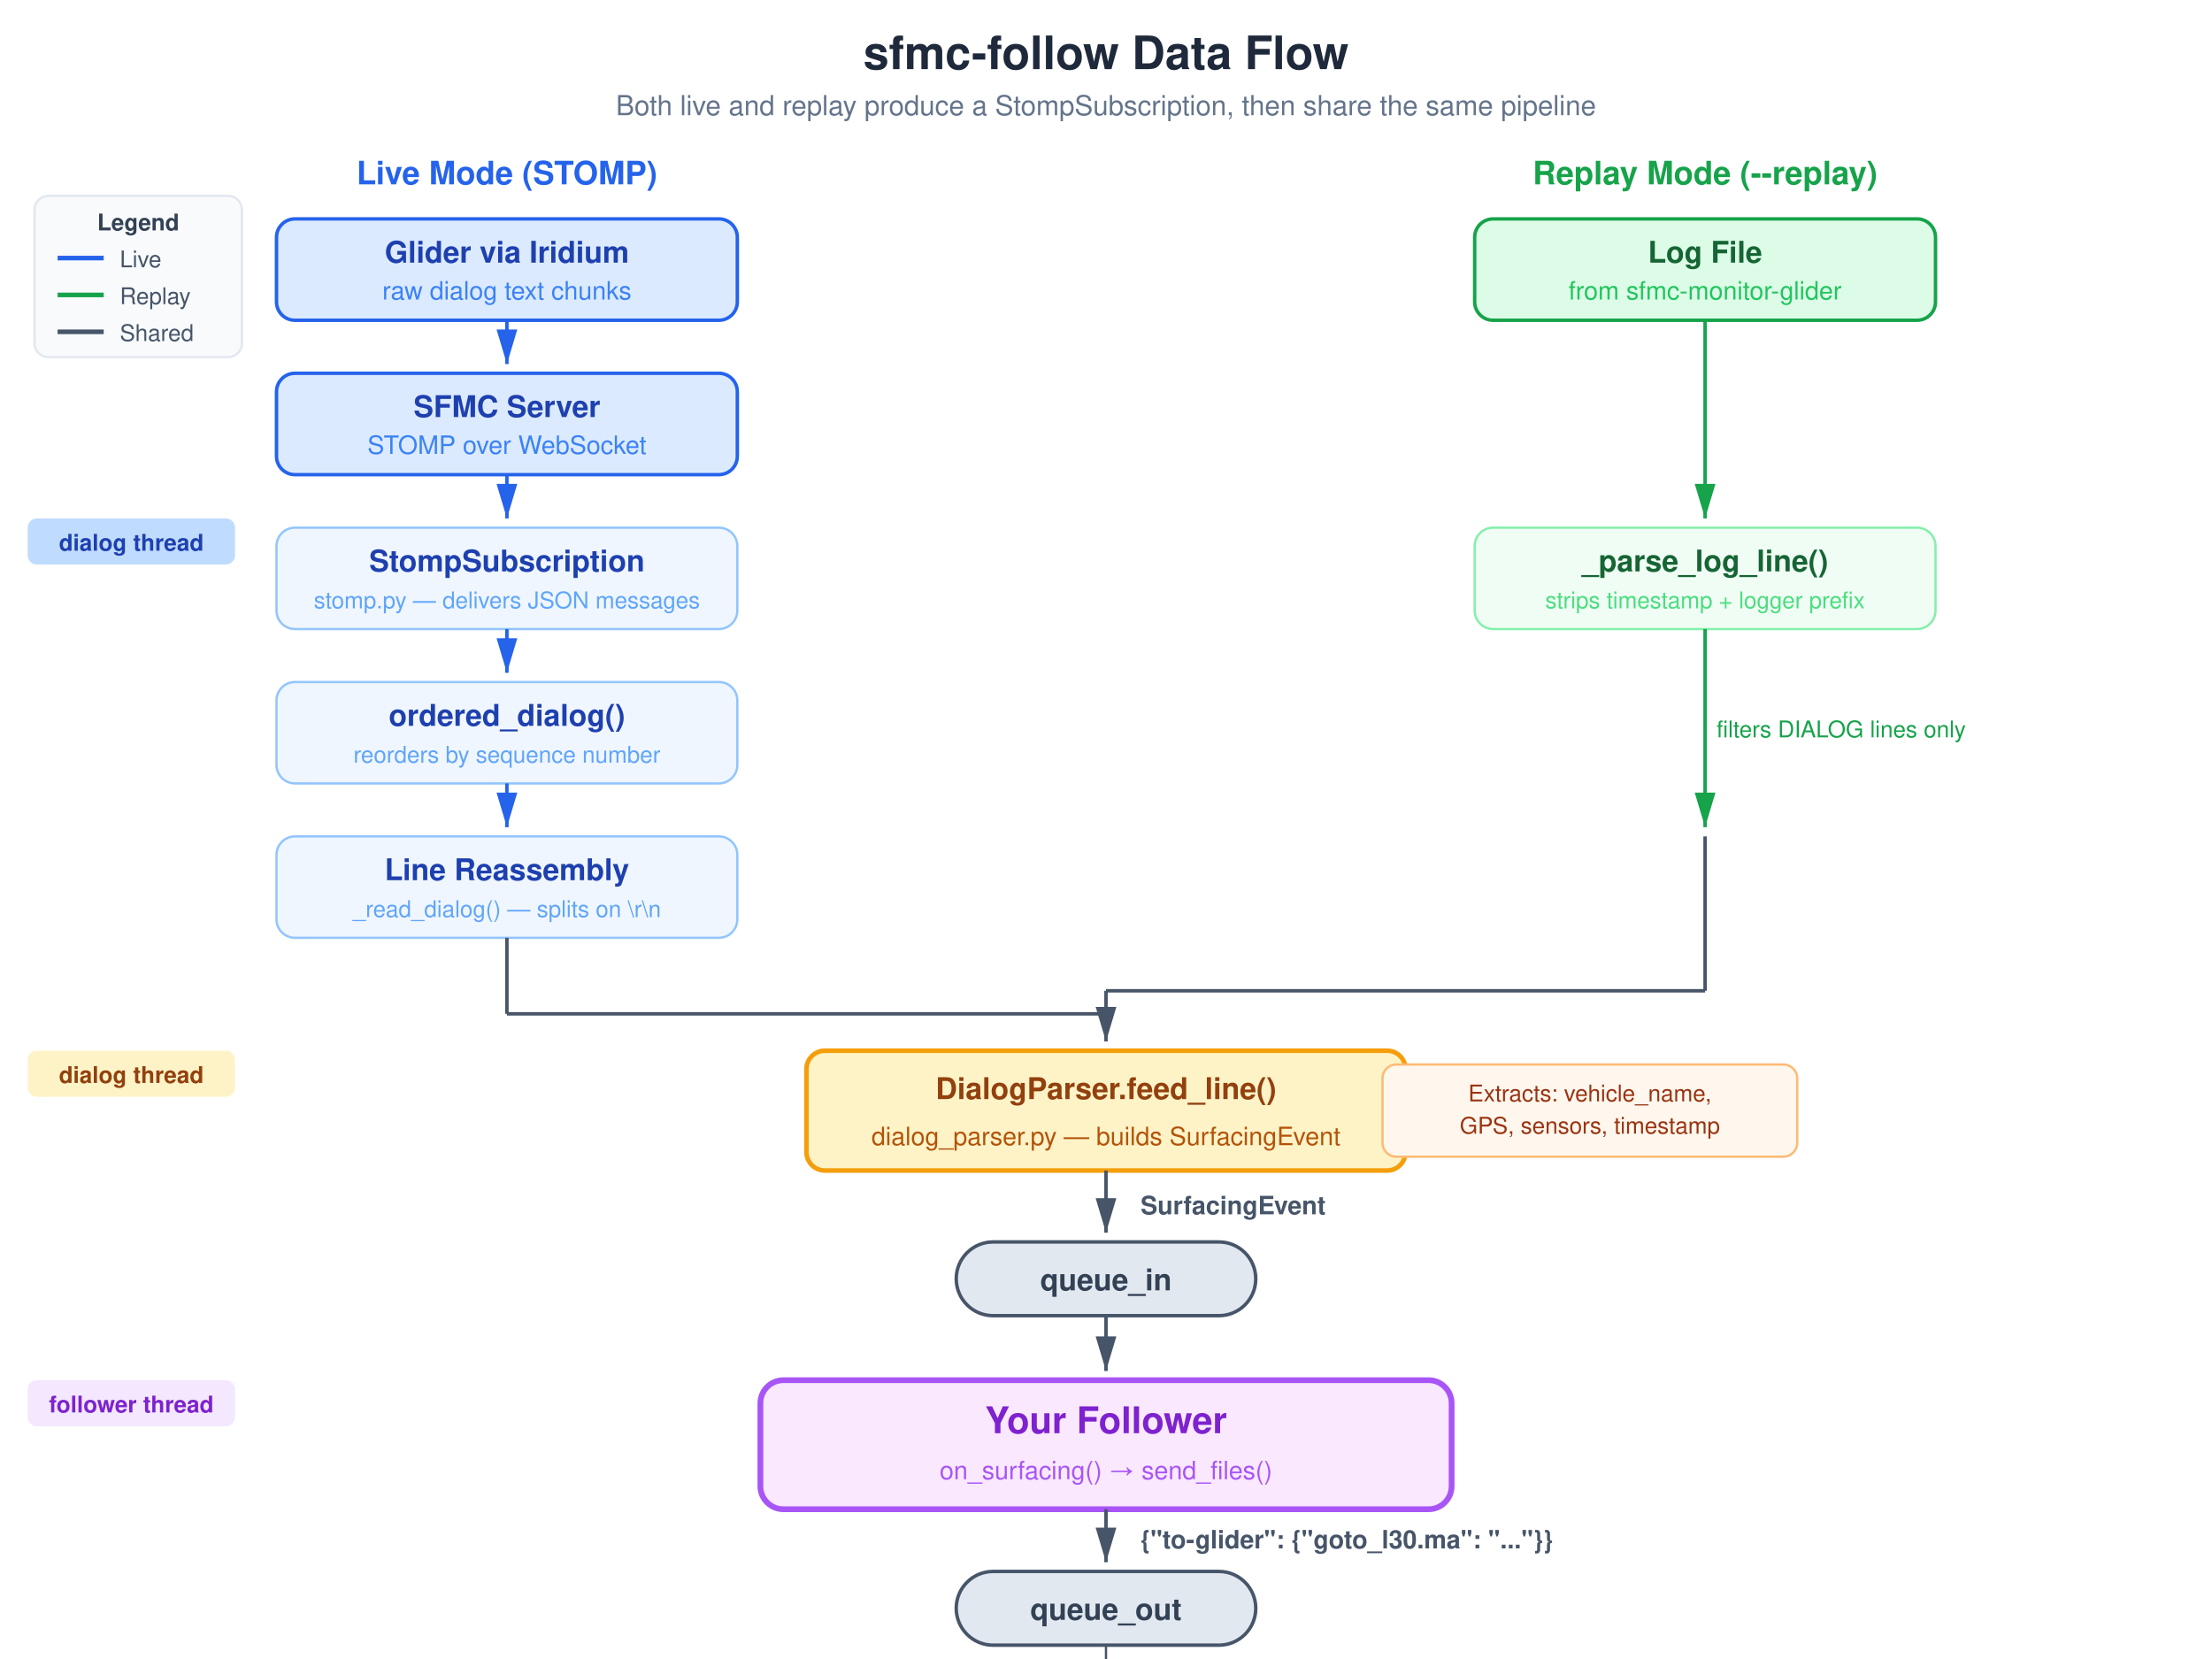
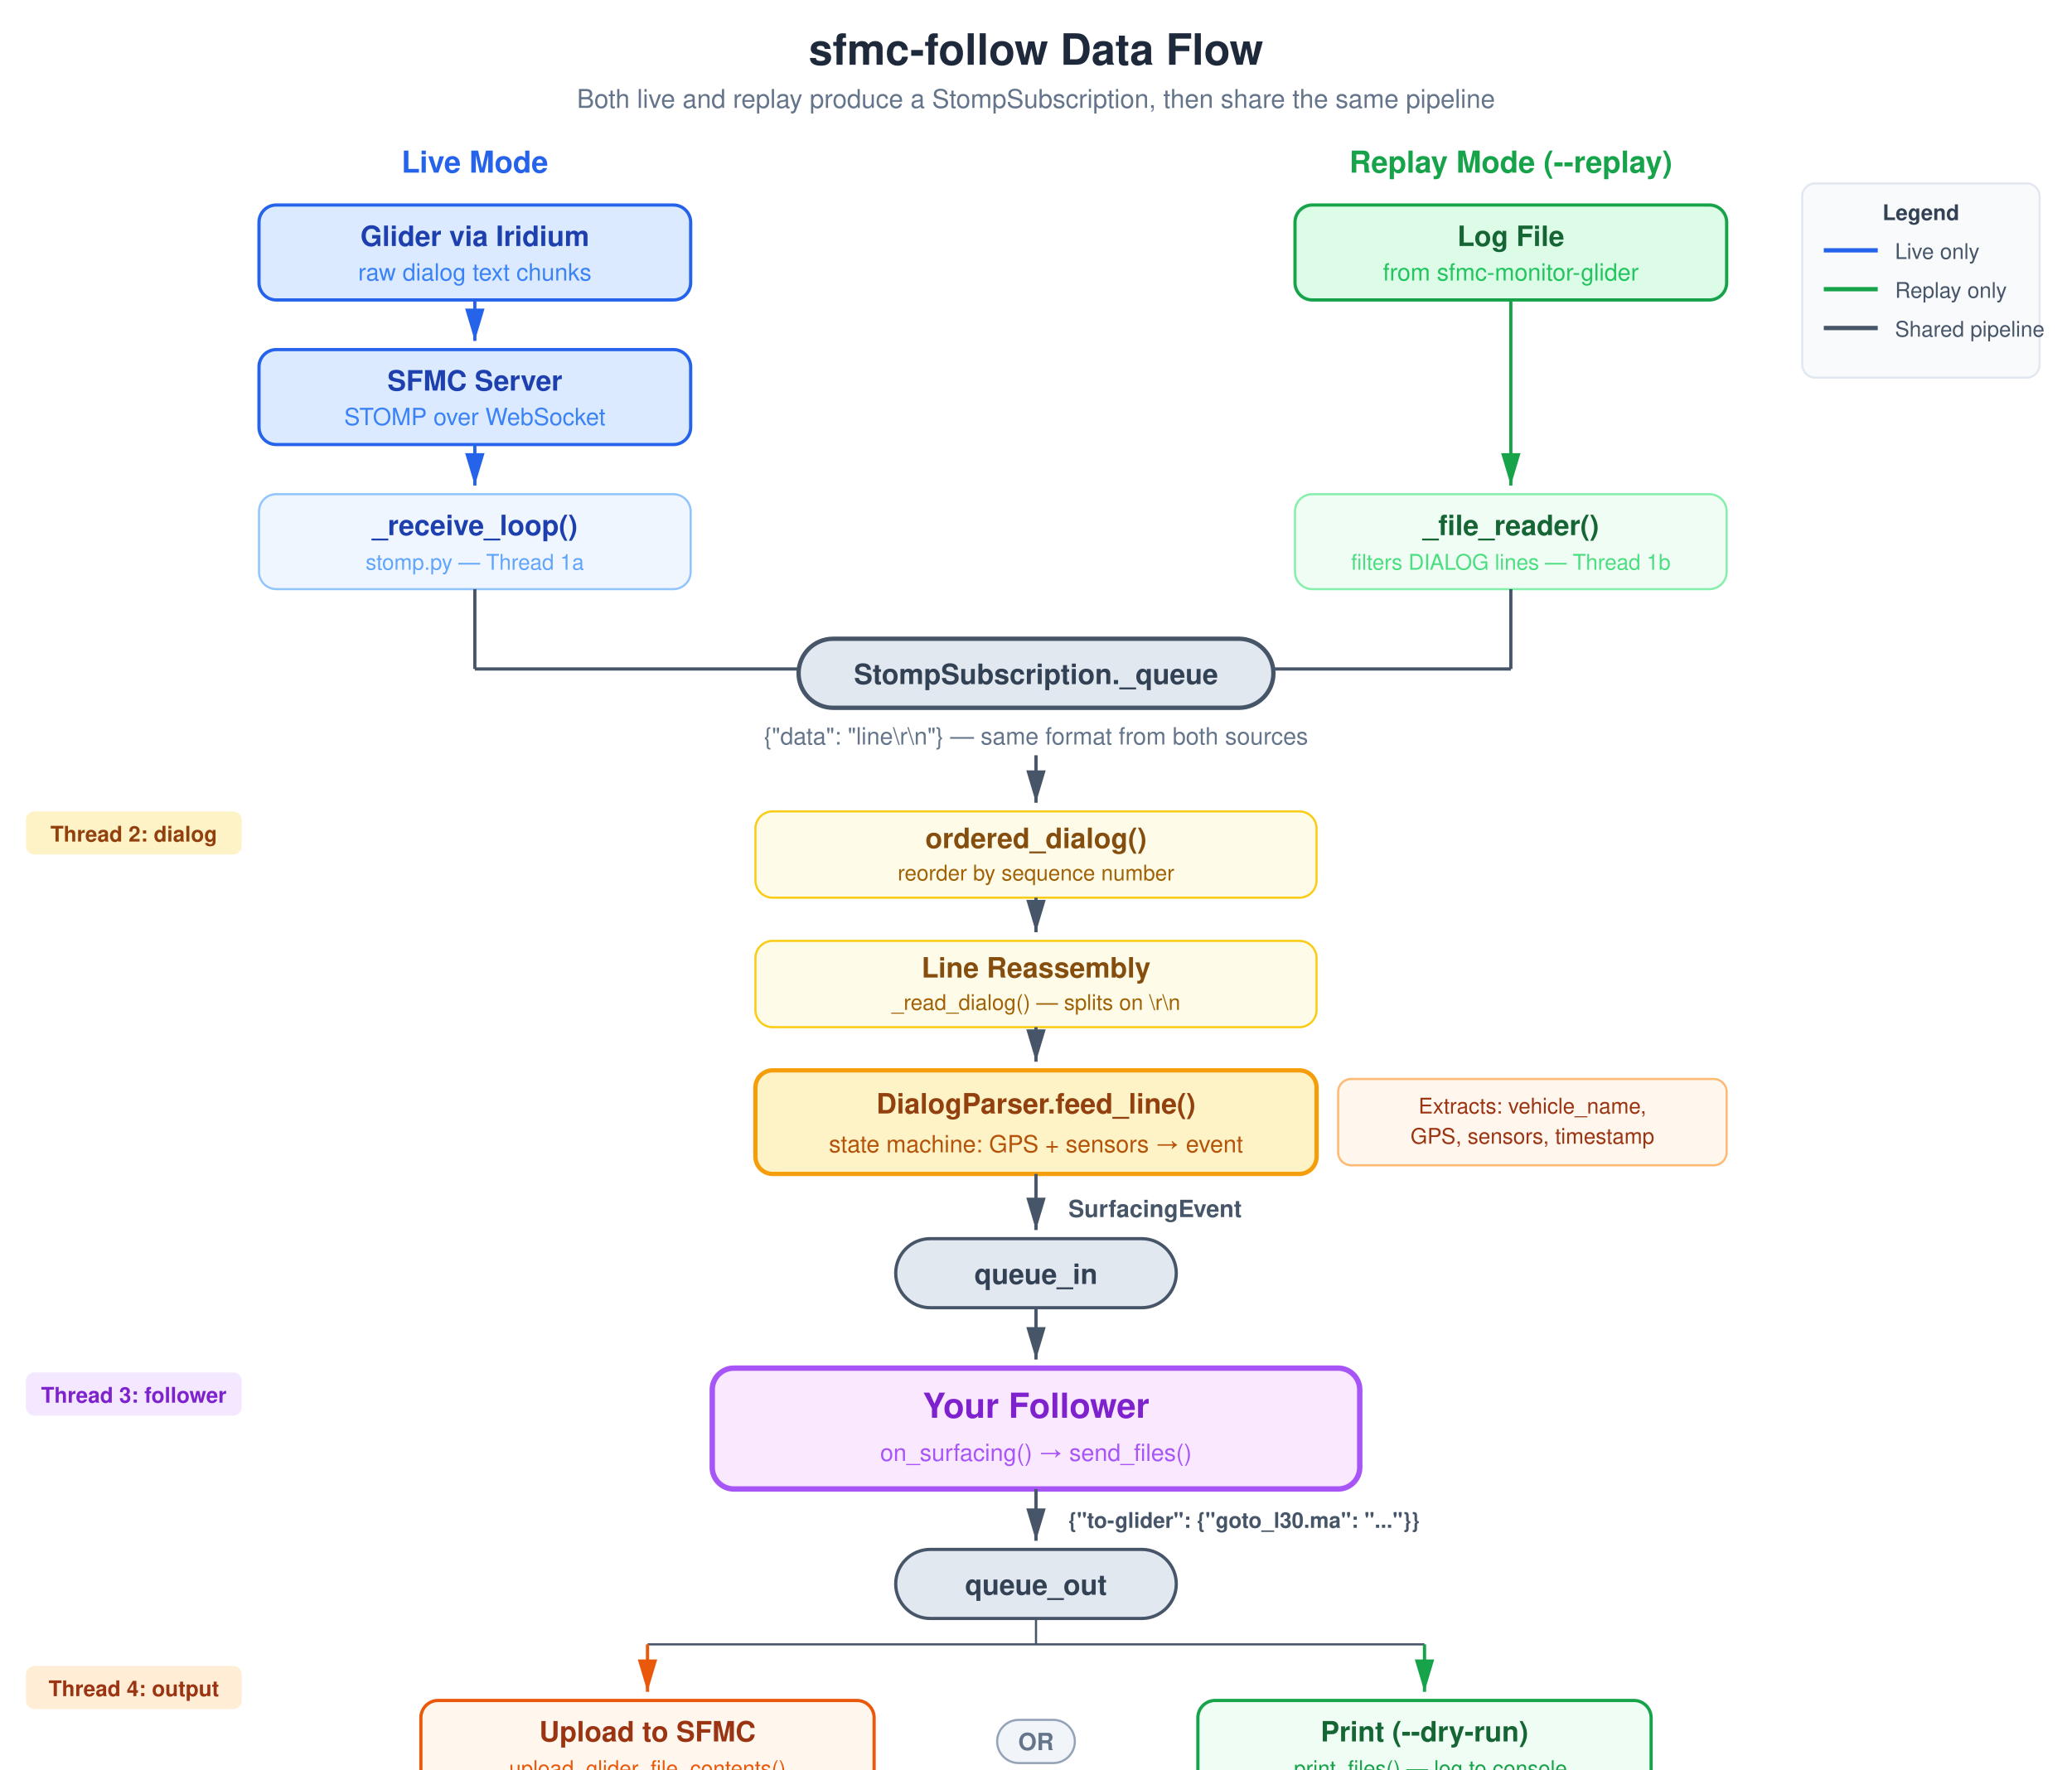
- <svg xmlns="http://www.w3.org/2000/svg" viewBox="0 0 960 720" font-family="'Helvetica Neue', Helvetica, Arial, sans-serif" font-size="13">
+ <svg xmlns="http://www.w3.org/2000/svg" viewBox="0 0 960 820" font-family="'Helvetica Neue', Helvetica, Arial, sans-serif" font-size="13">
  <defs>
    <marker id="arrow" viewBox="0 0 10 6" refX="10" refY="3" markerWidth="10" markerHeight="6" orient="auto-start-reverse">
      <path d="M0,0 L10,3 L0,6 Z" fill="#475569" />
    </marker>
    <marker id="arrow-blue" viewBox="0 0 10 6" refX="10" refY="3" markerWidth="10" markerHeight="6" orient="auto-start-reverse">
      <path d="M0,0 L10,3 L0,6 Z" fill="#2563eb" />
    </marker>
    <marker id="arrow-green" viewBox="0 0 10 6" refX="10" refY="3" markerWidth="10" markerHeight="6" orient="auto-start-reverse">
      <path d="M0,0 L10,3 L0,6 Z" fill="#16a34a" />
    </marker>
    <marker id="arrow-orange" viewBox="0 0 10 6" refX="10" refY="3" markerWidth="10" markerHeight="6" orient="auto-start-reverse">
      <path d="M0,0 L10,3 L0,6 Z" fill="#ea580c" />
    </marker>
  </defs>
  <text x="480" y="30" text-anchor="middle" font-size="20" font-weight="bold" fill="#1e293b">sfmc-follow Data Flow</text>
  <text x="480" y="50" text-anchor="middle" font-size="12" fill="#64748b">Both live and replay produce a StompSubscription, then share the same pipeline</text>
-   <text x="220" y="80" text-anchor="middle" font-size="14" font-weight="bold" fill="#2563eb">Live Mode (STOMP)</text>
+   <text x="220" y="80" text-anchor="middle" font-size="14" font-weight="bold" fill="#2563eb">Live Mode</text>
  <rect x="120" y="95" width="200" height="44" rx="8" fill="#dbeafe" stroke="#2563eb" stroke-width="1.5" />
  <text x="220" y="114" text-anchor="middle" font-weight="600" fill="#1e40af">Glider via Iridium</text>
  <text x="220" y="130" text-anchor="middle" font-size="11" fill="#3b82f6">raw dialog text chunks</text>
  <line x1="220" y1="139" x2="220" y2="158" stroke="#2563eb" stroke-width="1.5" marker-end="url(#arrow-blue)" />
  <rect x="120" y="162" width="200" height="44" rx="8" fill="#dbeafe" stroke="#2563eb" stroke-width="1.5" />
  <text x="220" y="181" text-anchor="middle" font-weight="600" fill="#1e40af">SFMC Server</text>
  <text x="220" y="197" text-anchor="middle" font-size="11" fill="#3b82f6">STOMP over WebSocket</text>
  <line x1="220" y1="206" x2="220" y2="225" stroke="#2563eb" stroke-width="1.5" marker-end="url(#arrow-blue)" />
  <rect x="120" y="229" width="200" height="44" rx="8" fill="#eff6ff" stroke="#93c5fd" stroke-width="1" />
-   <text x="220" y="248" text-anchor="middle" font-weight="600" fill="#1e40af">StompSubscription</text>
-   <text x="220" y="264" text-anchor="middle" font-size="10" fill="#60a5fa">stomp.py — delivers JSON messages</text>
-   <line x1="220" y1="273" x2="220" y2="292" stroke="#2563eb" stroke-width="1.5" marker-end="url(#arrow-blue)" />
-   <rect x="120" y="296" width="200" height="44" rx="8" fill="#eff6ff" stroke="#93c5fd" stroke-width="1" />
-   <text x="220" y="315" text-anchor="middle" font-weight="600" fill="#1e40af">ordered_dialog()</text>
-   <text x="220" y="331" text-anchor="middle" font-size="10" fill="#60a5fa">reorders by sequence number</text>
-   <line x1="220" y1="340" x2="220" y2="359" stroke="#2563eb" stroke-width="1.5" marker-end="url(#arrow-blue)" />
-   <rect x="120" y="363" width="200" height="44" rx="8" fill="#eff6ff" stroke="#93c5fd" stroke-width="1" />
-   <text x="220" y="382" text-anchor="middle" font-weight="600" fill="#1e40af">Line Reassembly</text>
-   <text x="220" y="398" text-anchor="middle" font-size="10" fill="#60a5fa">_read_dialog() — splits on \r\n</text>
-   <text x="740" y="80" text-anchor="middle" font-size="14" font-weight="bold" fill="#16a34a">Replay Mode (--replay)</text>
-   <rect x="640" y="95" width="200" height="44" rx="8" fill="#dcfce7" stroke="#16a34a" stroke-width="1.5" />
-   <text x="740" y="114" text-anchor="middle" font-weight="600" fill="#166534">Log File</text>
-   <text x="740" y="130" text-anchor="middle" font-size="11" fill="#22c55e">from sfmc-monitor-glider</text>
-   <line x1="740" y1="139" x2="740" y2="225" stroke="#16a34a" stroke-width="1.5" marker-end="url(#arrow-green)" />
-   <rect x="640" y="229" width="200" height="44" rx="8" fill="#f0fdf4" stroke="#86efac" stroke-width="1" />
-   <text x="740" y="248" text-anchor="middle" font-weight="600" fill="#166534">_parse_log_line()</text>
-   <text x="740" y="264" text-anchor="middle" font-size="10" fill="#4ade80">strips timestamp + logger prefix</text>
-   <line x1="740" y1="273" x2="740" y2="359" stroke="#16a34a" stroke-width="1.5" marker-end="url(#arrow-green)" />
-   <text x="745" y="320" font-size="10" fill="#16a34a">filters DIALOG lines only</text>
-   <line x1="220" y1="407" x2="220" y2="440" stroke="#475569" stroke-width="1.5" />
-   <line x1="740" y1="363" x2="740" y2="430" stroke="#475569" stroke-width="1.5" />
-   <line x1="220" y1="440" x2="480" y2="440" stroke="#475569" stroke-width="1.5" />
-   <line x1="740" y1="430" x2="480" y2="430" stroke="#475569" stroke-width="1.5" />
-   <line x1="480" y1="430" x2="480" y2="452" stroke="#475569" stroke-width="1.5" marker-end="url(#arrow)" />
-   <rect x="350" y="456" width="260" height="52" rx="8" fill="#fef3c7" stroke="#f59e0b" stroke-width="2" />
-   <text x="480" y="477" text-anchor="middle" font-weight="700" fill="#92400e">DialogParser.feed_line()</text>
-   <text x="480" y="497" text-anchor="middle" font-size="11" fill="#b45309">dialog_parser.py — builds SurfacingEvent</text>
-   <rect x="600" y="462" width="180" height="40" rx="6" fill="#fff7ed" stroke="#fdba74" stroke-width="1" />
-   <text x="690" y="478" text-anchor="middle" font-size="10" fill="#9a3412">Extracts: vehicle_name,</text>
-   <text x="690" y="492" text-anchor="middle" font-size="10" fill="#9a3412">GPS, sensors, timestamp</text>
-   <line x1="480" y1="508" x2="480" y2="535" stroke="#475569" stroke-width="1.5" marker-end="url(#arrow)" />
-   <text x="495" y="527" font-size="11" font-weight="bold" fill="#475569">SurfacingEvent</text>
-   <rect x="415" y="539" width="130" height="32" rx="16" fill="#e2e8f0" stroke="#475569" stroke-width="1.5" />
-   <text x="480" y="560" text-anchor="middle" font-weight="600" fill="#334155">queue_in</text>
-   <line x1="480" y1="571" x2="480" y2="595" stroke="#475569" stroke-width="1.5" marker-end="url(#arrow)" />
-   <rect x="330" y="599" width="300" height="56" rx="10" fill="#fae8ff" stroke="#a855f7" stroke-width="2.5" />
-   <text x="480" y="622" text-anchor="middle" font-size="16" font-weight="700" fill="#7e22ce">Your Follower</text>
-   <text x="480" y="642" text-anchor="middle" font-size="11" fill="#a855f7">on_surfacing() → send_files()</text>
-   <line x1="480" y1="655" x2="480" y2="678" stroke="#475569" stroke-width="1.5" marker-end="url(#arrow)" />
-   <text x="495" y="672" font-size="11" font-weight="bold" fill="#475569">{"to-glider": {"goto_l30.ma": "..."}}</text>
-   <rect x="415" y="682" width="130" height="32" rx="16" fill="#e2e8f0" stroke="#475569" stroke-width="1.5" />
-   <text x="480" y="703" text-anchor="middle" font-weight="600" fill="#334155">queue_out</text>
-   <line x1="480" y1="714" x2="480" y2="726" stroke="#475569" stroke-width="1" />
-   <line x1="300" y1="726" x2="660" y2="726" stroke="#475569" stroke-width="1" />
-   <line x1="300" y1="726" x2="300" y2="748" stroke="#ea580c" stroke-width="1.5" marker-end="url(#arrow-orange)" />
-   <rect x="195" y="752" width="210" height="44" rx="8" fill="#fff7ed" stroke="#ea580c" stroke-width="1.5" />
-   <text x="300" y="771" text-anchor="middle" font-weight="600" fill="#9a3412">Upload to SFMC</text>
-   <text x="300" y="787" text-anchor="middle" font-size="10" fill="#ea580c">upload_glider_file_contents()</text>
-   <line x1="660" y1="726" x2="660" y2="748" stroke="#16a34a" stroke-width="1.5" marker-end="url(#arrow-green)" />
-   <rect x="555" y="752" width="210" height="44" rx="8" fill="#f0fdf4" stroke="#16a34a" stroke-width="1.5" />
-   <text x="660" y="771" text-anchor="middle" font-weight="600" fill="#166534">Print (--dry-run)</text>
-   <text x="660" y="787" text-anchor="middle" font-size="10" fill="#16a34a">_print_files() — log to console</text>
-   <rect x="12" y="225" width="90" height="20" rx="4" fill="#bfdbfe" stroke="none" />
-   <text x="57" y="239" text-anchor="middle" font-size="10" font-weight="600" fill="#1e40af">dialog thread</text>
-   <rect x="12" y="456" width="90" height="20" rx="4" fill="#fef3c7" stroke="none" />
-   <text x="57" y="470" text-anchor="middle" font-size="10" font-weight="600" fill="#92400e">dialog thread</text>
-   <rect x="12" y="599" width="90" height="20" rx="4" fill="#f3e8ff" stroke="none" />
-   <text x="57" y="613" text-anchor="middle" font-size="10" font-weight="600" fill="#7e22ce">follower thread</text>
-   <rect x="12" y="752" width="90" height="20" rx="4" fill="#ffedd5" stroke="none" />
-   <text x="57" y="766" text-anchor="middle" font-size="10" font-weight="600" fill="#9a3412">upload thread</text>
-   <rect x="15" y="85" width="90" height="70" rx="6" fill="#f8fafc" stroke="#e2e8f0" stroke-width="1" />
-   <text x="60" y="100" text-anchor="middle" font-size="10" font-weight="700" fill="#334155">Legend</text>
-   <line x1="25" y1="112" x2="45" y2="112" stroke="#2563eb" stroke-width="2" />
-   <text x="52" y="116" font-size="10" fill="#475569">Live</text>
-   <line x1="25" y1="128" x2="45" y2="128" stroke="#16a34a" stroke-width="2" />
-   <text x="52" y="132" font-size="10" fill="#475569">Replay</text>
-   <line x1="25" y1="144" x2="45" y2="144" stroke="#475569" stroke-width="2" />
-   <text x="52" y="148" font-size="10" fill="#475569">Shared</text>
+   <text x="220" y="248" text-anchor="middle" font-weight="600" fill="#1e40af">_receive_loop()</text>
+   <text x="220" y="264" text-anchor="middle" font-size="10" fill="#60a5fa">stomp.py — Thread 1a</text>
+   <text x="700" y="80" text-anchor="middle" font-size="14" font-weight="bold" fill="#16a34a">Replay Mode (--replay)</text>
+   <rect x="600" y="95" width="200" height="44" rx="8" fill="#dcfce7" stroke="#16a34a" stroke-width="1.5" />
+   <text x="700" y="114" text-anchor="middle" font-weight="600" fill="#166534">Log File</text>
+   <text x="700" y="130" text-anchor="middle" font-size="11" fill="#22c55e">from sfmc-monitor-glider</text>
+   <line x1="700" y1="139" x2="700" y2="225" stroke="#16a34a" stroke-width="1.5" marker-end="url(#arrow-green)" />
+   <rect x="600" y="229" width="200" height="44" rx="8" fill="#f0fdf4" stroke="#86efac" stroke-width="1" />
+   <text x="700" y="248" text-anchor="middle" font-weight="600" fill="#166534">_file_reader()</text>
+   <text x="700" y="264" text-anchor="middle" font-size="10" fill="#4ade80">filters DIALOG lines — Thread 1b</text>
+   <line x1="220" y1="273" x2="220" y2="310" stroke="#475569" stroke-width="1.5" />
+   <line x1="700" y1="273" x2="700" y2="310" stroke="#475569" stroke-width="1.5" />
+   <line x1="220" y1="310" x2="460" y2="310" stroke="#475569" stroke-width="1.5" />
+   <line x1="700" y1="310" x2="500" y2="310" stroke="#475569" stroke-width="1.5" />
+   <rect x="370" y="296" width="220" height="32" rx="16" fill="#e2e8f0" stroke="#475569" stroke-width="2" />
+   <text x="480" y="317" text-anchor="middle" font-weight="700" fill="#334155">StompSubscription._queue</text>
+   <text x="480" y="345" text-anchor="middle" font-size="11" fill="#64748b">{"data": "line\r\n"} — same format from both sources</text>
+   <line x1="480" y1="350" x2="480" y2="372" stroke="#475569" stroke-width="1.5" marker-end="url(#arrow)" />
+   <rect x="12" y="376" width="100" height="20" rx="4" fill="#fef3c7" stroke="none" />
+   <text x="62" y="390" text-anchor="middle" font-size="10" font-weight="600" fill="#92400e">Thread 2: dialog</text>
+   <rect x="350" y="376" width="260" height="40" rx="8" fill="#fefce8" stroke="#facc15" stroke-width="1" />
+   <text x="480" y="393" text-anchor="middle" font-weight="600" fill="#854d0e">ordered_dialog()</text>
+   <text x="480" y="408" text-anchor="middle" font-size="10" fill="#a16207">reorder by sequence number</text>
+   <line x1="480" y1="416" x2="480" y2="432" stroke="#475569" stroke-width="1.5" marker-end="url(#arrow)" />
+   <rect x="350" y="436" width="260" height="40" rx="8" fill="#fefce8" stroke="#facc15" stroke-width="1" />
+   <text x="480" y="453" text-anchor="middle" font-weight="600" fill="#854d0e">Line Reassembly</text>
+   <text x="480" y="468" text-anchor="middle" font-size="10" fill="#a16207">_read_dialog() — splits on \r\n</text>
+   <line x1="480" y1="476" x2="480" y2="492" stroke="#475569" stroke-width="1.5" marker-end="url(#arrow)" />
+   <rect x="350" y="496" width="260" height="48" rx="8" fill="#fef3c7" stroke="#f59e0b" stroke-width="2" />
+   <text x="480" y="516" text-anchor="middle" font-weight="700" fill="#92400e">DialogParser.feed_line()</text>
+   <text x="480" y="534" text-anchor="middle" font-size="11" fill="#b45309">state machine: GPS + sensors → event</text>
+   <rect x="620" y="500" width="180" height="40" rx="6" fill="#fff7ed" stroke="#fdba74" stroke-width="1" />
+   <text x="710" y="516" text-anchor="middle" font-size="10" fill="#9a3412">Extracts: vehicle_name,</text>
+   <text x="710" y="530" text-anchor="middle" font-size="10" fill="#9a3412">GPS, sensors, timestamp</text>
+   <line x1="480" y1="544" x2="480" y2="570" stroke="#475569" stroke-width="1.5" marker-end="url(#arrow)" />
+   <text x="495" y="564" font-size="11" font-weight="bold" fill="#475569">SurfacingEvent</text>
+   <rect x="415" y="574" width="130" height="32" rx="16" fill="#e2e8f0" stroke="#475569" stroke-width="1.5" />
+   <text x="480" y="595" text-anchor="middle" font-weight="600" fill="#334155">queue_in</text>
+   <line x1="480" y1="606" x2="480" y2="630" stroke="#475569" stroke-width="1.5" marker-end="url(#arrow)" />
+   <rect x="12" y="636" width="100" height="20" rx="4" fill="#f3e8ff" stroke="none" />
+   <text x="62" y="650" text-anchor="middle" font-size="10" font-weight="600" fill="#7e22ce">Thread 3: follower</text>
+   <rect x="330" y="634" width="300" height="56" rx="10" fill="#fae8ff" stroke="#a855f7" stroke-width="2.5" />
+   <text x="480" y="657" text-anchor="middle" font-size="16" font-weight="700" fill="#7e22ce">Your Follower</text>
+   <text x="480" y="677" text-anchor="middle" font-size="11" fill="#a855f7">on_surfacing() → send_files()</text>
+   <line x1="480" y1="690" x2="480" y2="714" stroke="#475569" stroke-width="1.5" marker-end="url(#arrow)" />
+   <text x="495" y="708" font-size="10" font-weight="bold" fill="#475569">{"to-glider": {"goto_l30.ma": "..."}}</text>
+   <rect x="415" y="718" width="130" height="32" rx="16" fill="#e2e8f0" stroke="#475569" stroke-width="1.5" />
+   <text x="480" y="739" text-anchor="middle" font-weight="600" fill="#334155">queue_out</text>
+   <line x1="480" y1="750" x2="480" y2="762" stroke="#475569" stroke-width="1" />
+   <line x1="300" y1="762" x2="660" y2="762" stroke="#475569" stroke-width="1" />
+   <rect x="12" y="772" width="100" height="20" rx="4" fill="#ffedd5" stroke="none" />
+   <text x="62" y="786" text-anchor="middle" font-size="10" font-weight="600" fill="#9a3412">Thread 4: output</text>
+   <line x1="300" y1="762" x2="300" y2="784" stroke="#ea580c" stroke-width="1.5" marker-end="url(#arrow-orange)" />
+   <rect x="195" y="788" width="210" height="44" rx="8" fill="#fff7ed" stroke="#ea580c" stroke-width="1.5" />
+   <text x="300" y="807" text-anchor="middle" font-weight="600" fill="#9a3412">Upload to SFMC</text>
+   <text x="300" y="823" text-anchor="middle" font-size="10" fill="#ea580c">upload_glider_file_contents()</text>
+   <line x1="660" y1="762" x2="660" y2="784" stroke="#16a34a" stroke-width="1.5" marker-end="url(#arrow-green)" />
+   <rect x="555" y="788" width="210" height="44" rx="8" fill="#f0fdf4" stroke="#16a34a" stroke-width="1.5" />
+   <text x="660" y="807" text-anchor="middle" font-weight="600" fill="#166534">Print (--dry-run)</text>
+   <text x="660" y="823" text-anchor="middle" font-size="10" fill="#16a34a">_print_files() — log to console</text>
+   <rect x="462" y="797" width="36" height="20" rx="10" fill="#f1f5f9" stroke="#94a3b8" stroke-width="1" />
+   <text x="480" y="811" text-anchor="middle" font-size="11" font-weight="600" fill="#64748b">OR</text>
+   <rect x="835" y="85" width="110" height="90" rx="6" fill="#f8fafc" stroke="#e2e8f0" stroke-width="1" />
+   <text x="890" y="102" text-anchor="middle" font-size="10" font-weight="700" fill="#334155">Legend</text>
+   <line x1="845" y1="116" x2="870" y2="116" stroke="#2563eb" stroke-width="2" />
+   <text x="878" y="120" font-size="10" fill="#475569">Live only</text>
+   <line x1="845" y1="134" x2="870" y2="134" stroke="#16a34a" stroke-width="2" />
+   <text x="878" y="138" font-size="10" fill="#475569">Replay only</text>
+   <line x1="845" y1="152" x2="870" y2="152" stroke="#475569" stroke-width="2" />
+   <text x="878" y="156" font-size="10" fill="#475569">Shared pipeline</text>
</svg>
